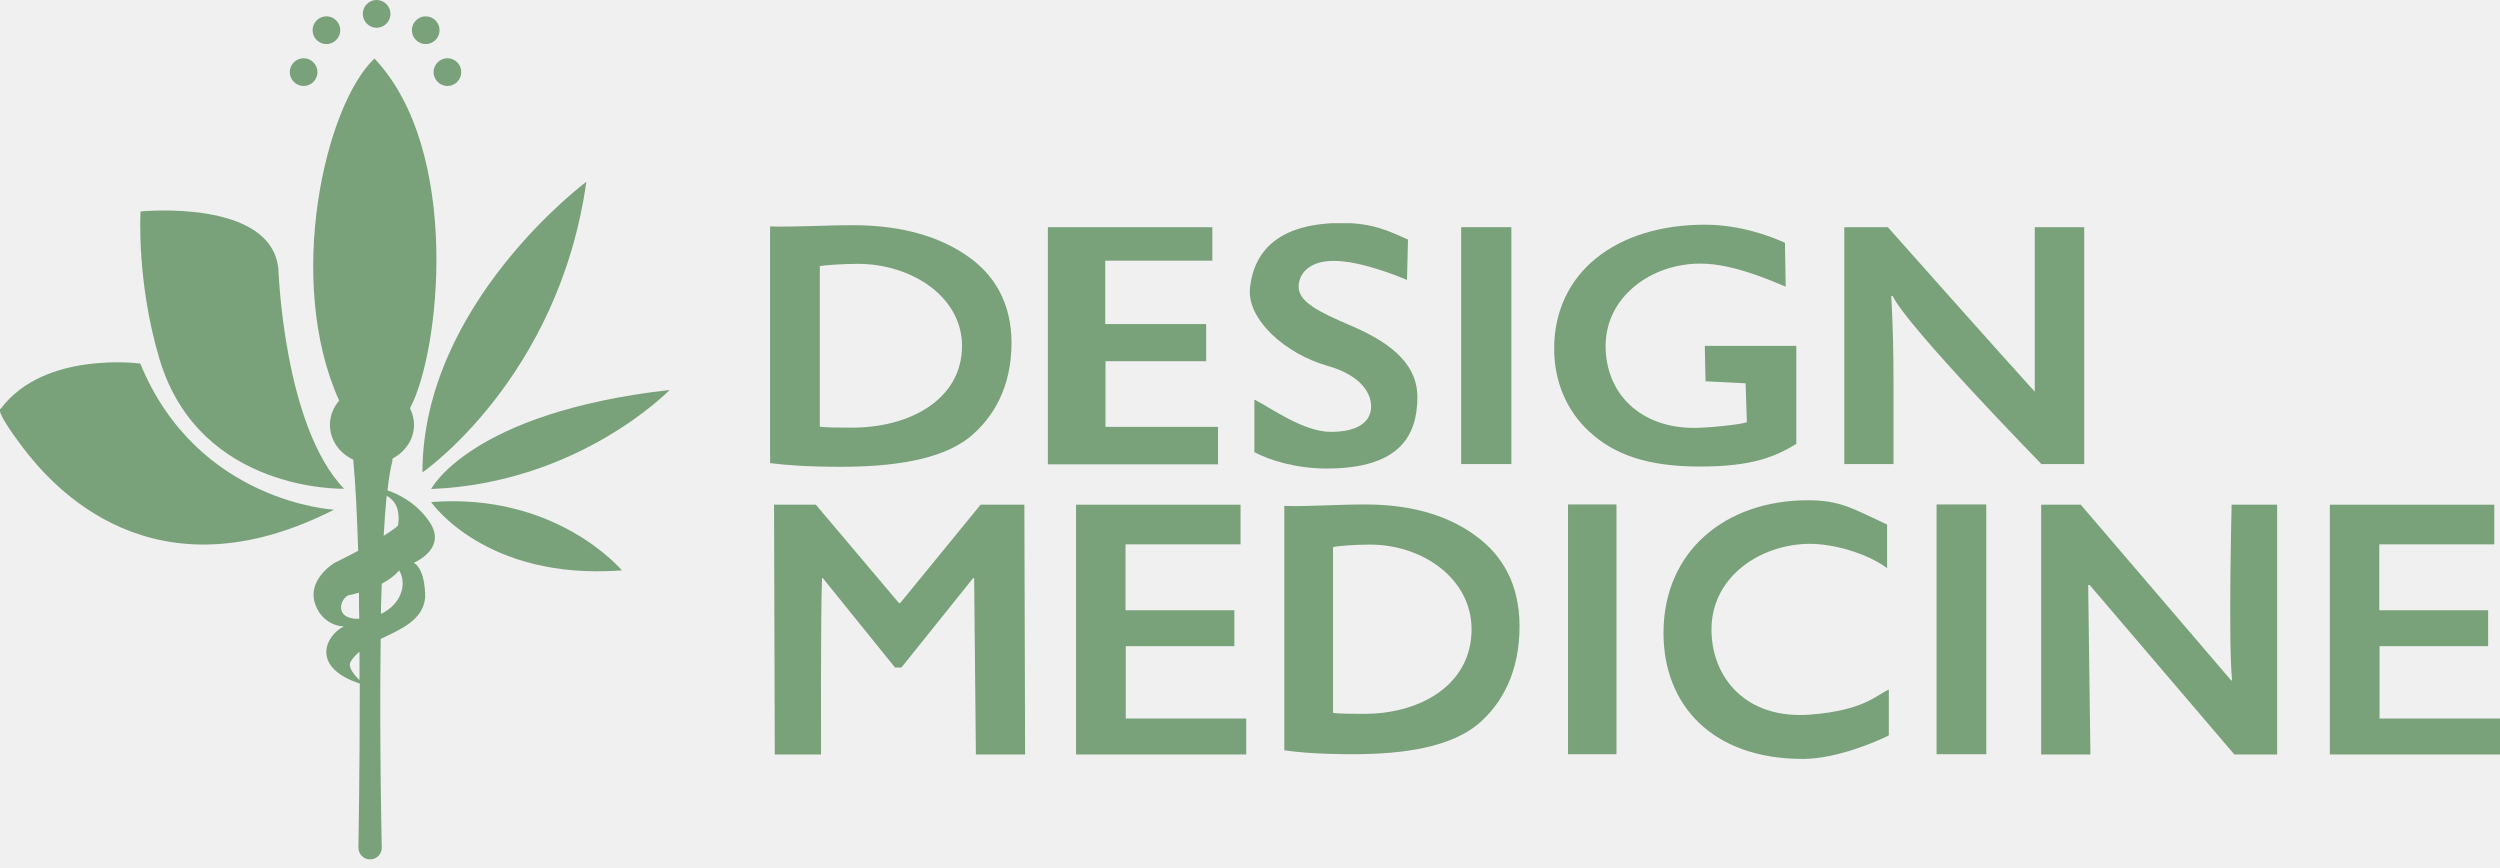
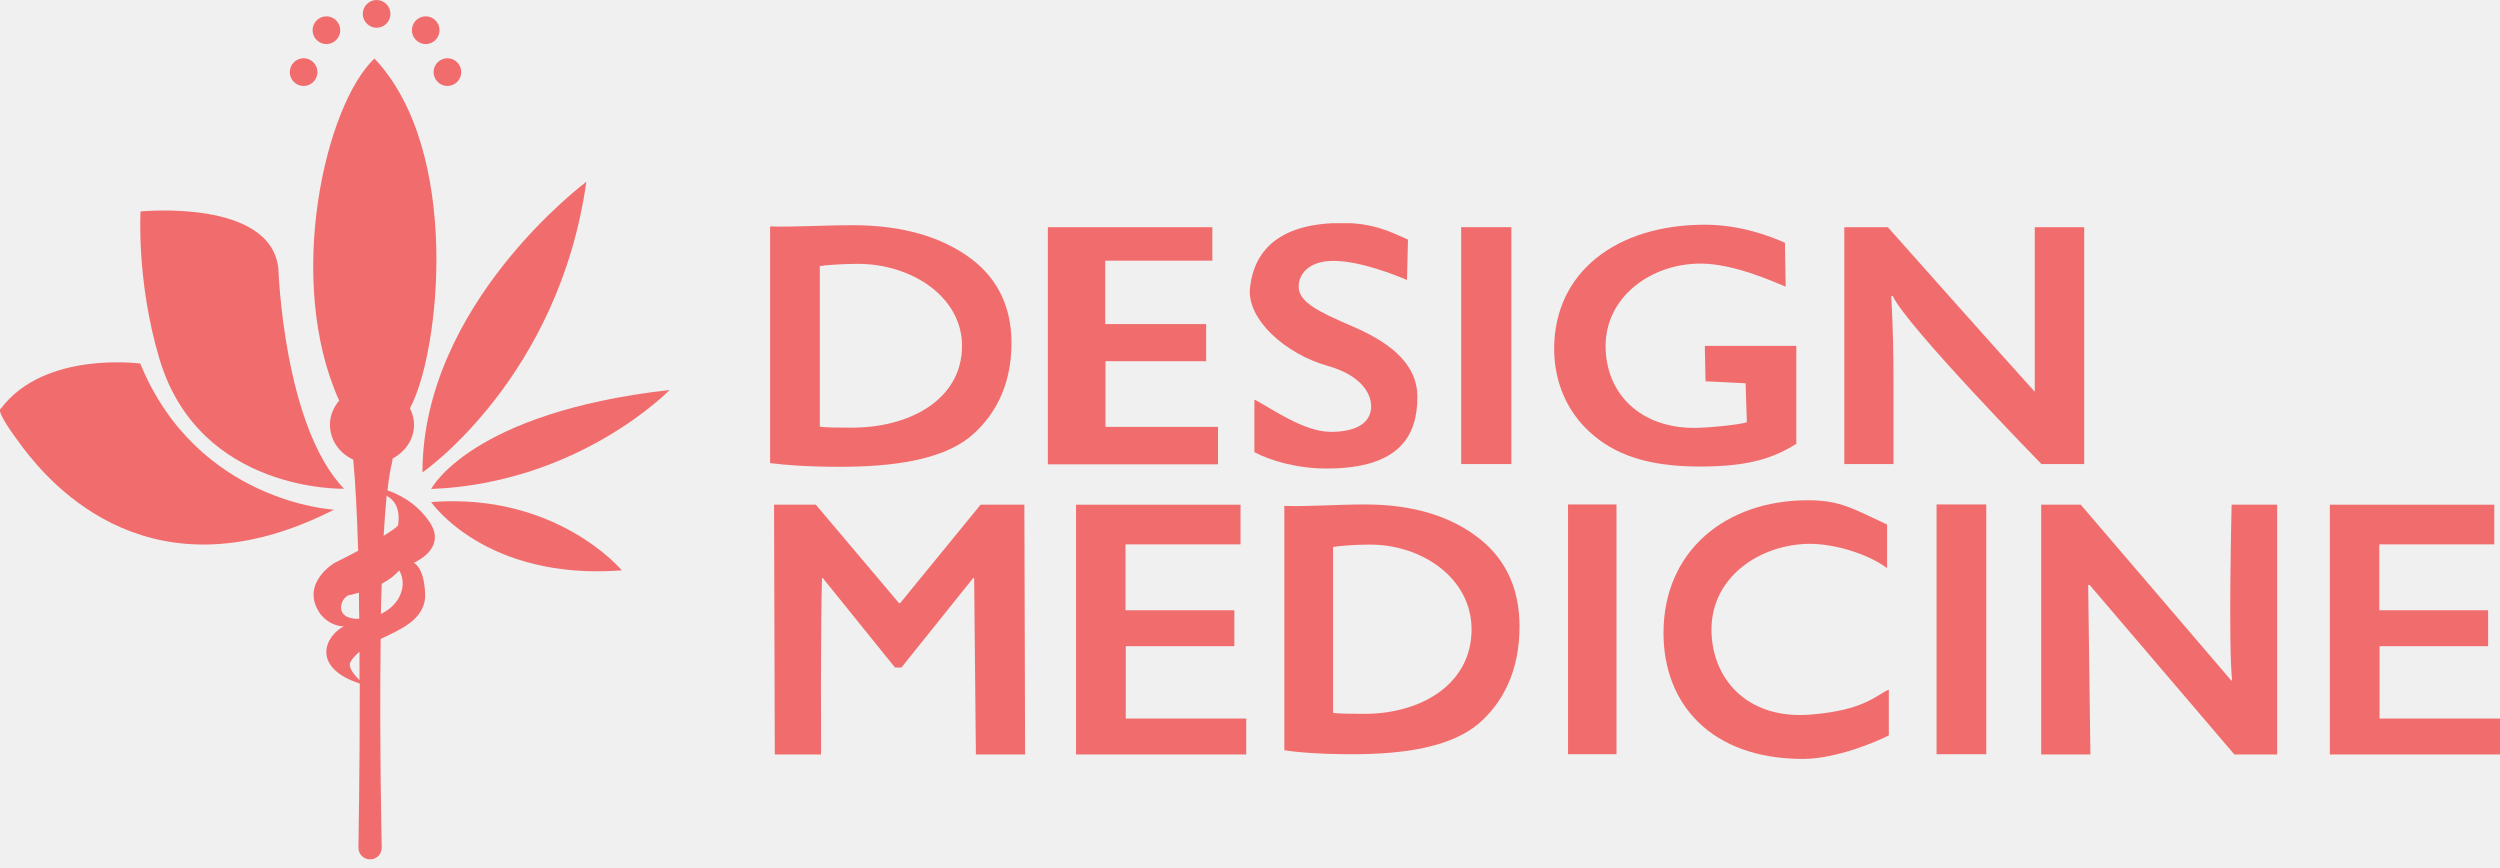
<svg xmlns="http://www.w3.org/2000/svg" width="173" height="60" viewBox="0 0 173 60" fill="none">
  <g clip-path="url(#clip0_1_49)">
-     <path d="M53.29 15.669C55.019 15.721 56.919 15.584 59.024 15.584C62.584 15.584 65.135 16.458 66.932 17.71C68.78 18.979 69.996 20.933 69.996 23.728C69.996 26.815 68.729 28.924 67.069 30.278C65.083 31.839 61.746 32.302 58.151 32.302C55.858 32.302 54.317 32.182 53.29 32.045V15.669ZM56.731 29.524C57.124 29.593 58.288 29.593 58.853 29.593C62.927 29.627 66.572 27.655 66.572 23.934C66.572 20.522 63.064 18.259 59.367 18.259C58.34 18.259 57.124 18.344 56.731 18.413V29.507V29.524Z" fill="#79A17A" />
-     <path d="M88.909 35.011C90.603 35.062 92.435 34.908 94.489 34.908C97.946 34.908 100.445 35.817 102.174 37.12C103.971 38.44 105.152 40.447 105.152 43.344C105.152 46.534 103.92 48.711 102.294 50.1C100.36 51.712 97.125 52.192 93.616 52.192C91.391 52.192 89.885 52.072 88.875 51.918V34.994L88.909 35.011ZM92.264 49.329C92.64 49.397 93.787 49.397 94.317 49.397C98.271 49.431 101.832 47.391 101.832 43.55C101.832 40.018 98.408 37.686 94.814 37.686C93.804 37.686 92.623 37.772 92.246 37.857V49.329H92.264Z" fill="#79A17A" />
-     <path d="M83.483 24.997H76.5V29.541H84.287V32.13H72.512V15.721H83.894V18.036H76.483V22.425H83.466V25.014L83.483 24.997Z" fill="#79A17A" />
-     <path d="M86.855 27.672C87.967 28.255 90.227 29.884 92.092 29.884C93.958 29.884 94.882 29.198 94.882 28.118C94.882 27.158 94.112 25.957 91.887 25.323C88.909 24.483 86.29 22.082 86.496 19.956C86.786 17.127 88.772 15.429 92.88 15.429C95.071 15.429 96.269 16.064 97.433 16.578L97.364 19.373C96.628 19.064 94.146 18.053 92.281 18.053C90.535 18.053 89.867 18.996 89.867 19.836C89.867 20.899 91.237 21.568 93.462 22.528C95.79 23.523 98.083 24.946 98.083 27.466C98.083 30.107 96.902 32.422 91.801 32.422C89.713 32.422 87.865 31.856 86.803 31.29V27.689L86.855 27.672Z" fill="#79A17A" />
-     <path d="M104.587 15.721V32.113H101.113V15.721H104.587Z" fill="#79A17A" />
-     <path d="M124.322 30.707C122.833 31.616 121.241 32.285 117.63 32.285C114.018 32.285 111.707 31.462 109.996 29.884C108.421 28.444 107.548 26.403 107.548 24.14C107.548 18.859 111.827 15.549 117.989 15.549C120.454 15.549 122.576 16.372 123.518 16.801L123.569 19.836C122.491 19.39 119.889 18.241 117.681 18.241C114.189 18.241 111.108 20.59 111.108 23.934C111.108 27.278 113.556 29.61 117.219 29.61C118.263 29.61 120.522 29.37 120.882 29.215L120.796 26.523L118.023 26.386L117.972 23.934H124.305V30.724L124.322 30.707Z" fill="#79A17A" />
-     <path d="M127.625 32.113V15.721H130.638C130.638 15.721 138.922 25.049 140.805 27.106C140.805 27.106 140.805 23.18 140.805 20.882V15.721H144.228V32.113H141.267C141.267 32.113 131.939 22.562 130.98 20.488H130.877C130.997 22.854 131.031 24.294 131.031 26.763V32.113H127.608H127.625Z" fill="#79A17A" />
-     <path d="M67.411 40.001H67.343L62.379 46.191H61.934L56.936 40.001H56.885C56.782 42.504 56.816 52.209 56.816 52.209H53.615L53.564 34.925H56.457L62.208 41.733H62.293L67.856 34.925H70.886L70.937 52.209H67.531L67.411 40.001Z" fill="#79A17A" />
-     <path d="M85.434 44.716H77.903V49.723H86.239V52.209H74.463V34.925H85.845V37.669H77.886V42.23H85.417V44.716H85.434Z" fill="#79A17A" />
-     <path d="M111.861 34.908V52.192H108.507V34.908H111.861Z" fill="#79A17A" />
-     <path d="M130.706 50.889C129.953 51.283 127.095 52.518 124.767 52.518C118.434 52.518 115.114 48.746 115.114 43.807C115.114 38.114 119.427 34.617 125.109 34.617C127.369 34.617 128.242 35.217 130.586 36.297V39.315C129.149 38.252 126.838 37.634 125.263 37.634C121.874 37.634 118.434 39.864 118.434 43.567C118.434 46.808 120.745 49.809 125.298 49.449C128.978 49.157 129.833 48.111 130.706 47.717V50.889Z" fill="#79A17A" />
-     <path d="M137.45 34.908V52.192H134.01V34.908H137.45Z" fill="#79A17A" />
-     <path d="M141.25 52.209V34.925H143.988L154.395 47.082H154.463C154.19 44.63 154.429 34.925 154.429 34.925H157.579V52.209H154.617L144.605 40.481H144.502L144.656 52.209H141.233H141.25Z" fill="#79A17A" />
-     <path d="M172.196 44.716H164.665V49.723H173V52.209H161.224V34.925H172.606V37.669H164.647V42.23H172.179V44.716H172.196Z" fill="#79A17A" />
+     <path d="M53.29 15.669C55.019 15.721 56.919 15.584 59.024 15.584C62.584 15.584 65.135 16.458 66.932 17.71C68.78 18.979 69.996 20.933 69.996 23.728C69.996 26.815 68.729 28.924 67.069 30.278C65.083 31.839 61.746 32.302 58.151 32.302C55.858 32.302 54.317 32.182 53.29 32.045V15.669ZM56.731 29.524C57.124 29.593 58.288 29.593 58.853 29.593C62.927 29.627 66.572 27.655 66.572 23.934C66.572 20.522 63.064 18.259 59.367 18.259C58.34 18.259 57.124 18.344 56.731 18.413V29.507V29.524Z" fill="#F16D6D" />
+     <path d="M88.909 35.011C90.603 35.062 92.435 34.908 94.489 34.908C97.946 34.908 100.445 35.817 102.174 37.12C103.971 38.44 105.152 40.447 105.152 43.344C105.152 46.534 103.92 48.711 102.294 50.1C100.36 51.712 97.125 52.192 93.616 52.192C91.391 52.192 89.885 52.072 88.875 51.918V34.994L88.909 35.011ZM92.264 49.329C92.64 49.397 93.787 49.397 94.317 49.397C98.271 49.431 101.832 47.391 101.832 43.55C101.832 40.018 98.408 37.686 94.814 37.686C93.804 37.686 92.623 37.772 92.246 37.857V49.329H92.264Z" fill="#F16D6D" />
+     <path d="M83.483 24.997H76.5V29.541H84.287V32.13H72.512V15.721H83.894V18.036H76.483V22.425H83.466V25.014L83.483 24.997Z" fill="#F16D6D" />
+     <path d="M86.855 27.672C87.967 28.255 90.227 29.884 92.092 29.884C93.958 29.884 94.882 29.198 94.882 28.118C94.882 27.158 94.112 25.957 91.887 25.323C88.909 24.483 86.29 22.082 86.496 19.956C86.786 17.127 88.772 15.429 92.88 15.429C95.071 15.429 96.269 16.064 97.433 16.578L97.364 19.373C96.628 19.064 94.146 18.053 92.281 18.053C90.535 18.053 89.867 18.996 89.867 19.836C89.867 20.899 91.237 21.568 93.462 22.528C95.79 23.523 98.083 24.946 98.083 27.466C98.083 30.107 96.902 32.422 91.801 32.422C89.713 32.422 87.865 31.856 86.803 31.29V27.689L86.855 27.672Z" fill="#F16D6D" />
+     <path d="M104.587 15.721V32.113H101.113V15.721H104.587Z" fill="#F16D6D" />
+     <path d="M124.322 30.707C122.833 31.616 121.241 32.285 117.63 32.285C114.018 32.285 111.707 31.462 109.996 29.884C108.421 28.444 107.548 26.403 107.548 24.14C107.548 18.859 111.827 15.549 117.989 15.549C120.454 15.549 122.576 16.372 123.518 16.801L123.569 19.836C122.491 19.39 119.889 18.241 117.681 18.241C114.189 18.241 111.108 20.59 111.108 23.934C111.108 27.278 113.556 29.61 117.219 29.61C118.263 29.61 120.522 29.37 120.882 29.215L120.796 26.523L118.023 26.386L117.972 23.934H124.305V30.724L124.322 30.707Z" fill="#F16D6D" />
+     <path d="M127.625 32.113V15.721H130.638C130.638 15.721 138.922 25.049 140.805 27.106C140.805 27.106 140.805 23.18 140.805 20.882V15.721H144.228V32.113H141.267C141.267 32.113 131.939 22.562 130.98 20.488H130.877C130.997 22.854 131.031 24.294 131.031 26.763V32.113H127.608H127.625Z" fill="#F16D6D" />
+     <path d="M67.411 40.001H67.343L62.379 46.191H61.934L56.936 40.001H56.885C56.782 42.504 56.816 52.209 56.816 52.209H53.615L53.564 34.925H56.457L62.208 41.733H62.293L67.856 34.925H70.886L70.937 52.209H67.531L67.411 40.001Z" fill="#F16D6D" />
+     <path d="M85.434 44.716H77.903V49.723H86.239V52.209H74.463V34.925H85.845V37.669H77.886V42.23H85.417V44.716H85.434Z" fill="#F16D6D" />
+     <path d="M111.861 34.908V52.192H108.507V34.908H111.861Z" fill="#F16D6D" />
+     <path d="M130.706 50.889C129.953 51.283 127.095 52.518 124.767 52.518C118.434 52.518 115.114 48.746 115.114 43.807C115.114 38.114 119.427 34.617 125.109 34.617C127.369 34.617 128.242 35.217 130.586 36.297V39.315C129.149 38.252 126.838 37.634 125.263 37.634C121.874 37.634 118.434 39.864 118.434 43.567C118.434 46.808 120.745 49.809 125.298 49.449C128.978 49.157 129.833 48.111 130.706 47.717V50.889Z" fill="#F16D6D" />
+     <path d="M137.45 34.908V52.192H134.01V34.908H137.45Z" fill="#F16D6D" />
+     <path d="M141.25 52.209V34.925H143.988L154.395 47.082H154.463C154.19 44.63 154.429 34.925 154.429 34.925H157.579V52.209H154.617L144.605 40.481H144.502L144.656 52.209H141.233H141.25Z" fill="#F16D6D" />
+     <path d="M172.196 44.716H164.665V49.723H173V52.209H161.224V34.925H172.606V37.669H164.647V42.23H172.179V44.716H172.196Z" fill="#F16D6D" />
  </g>
  <g clip-path="url(#clip1_1_49)">
-     <path d="M26.812 33.934C26.906 33.105 27.019 32.408 27.15 31.919C27.15 31.843 27.15 31.806 27.169 31.73C28.052 31.26 28.652 30.393 28.652 29.395C28.652 28.981 28.54 28.605 28.371 28.247C30.455 24.386 31.957 10.432 25.911 4.049C22.494 7.288 19.715 19.415 23.47 27.72C23.076 28.19 22.832 28.755 22.832 29.395C22.832 30.45 23.489 31.373 24.447 31.806C24.447 31.825 24.447 31.843 24.447 31.862C24.597 33.407 24.709 35.629 24.784 38.114C24.315 38.359 23.789 38.642 23.132 38.962C23.132 38.962 20.785 40.355 22.099 42.389C22.099 42.389 22.644 43.293 23.789 43.349C22.512 43.99 21.48 46.174 24.897 47.304C24.897 53.367 24.803 58.659 24.803 58.659C24.803 59.111 25.16 59.469 25.611 59.469C26.061 59.469 26.418 59.111 26.418 58.659C26.418 58.659 26.249 51.334 26.343 44.215C27.751 43.538 29.272 42.916 29.422 41.353C29.422 41.353 29.478 39.432 28.634 38.943C28.634 38.943 30.98 37.982 29.723 36.118C28.784 34.725 27.432 34.141 26.812 33.934ZM26.756 34.31C27.15 34.517 27.751 35.045 27.544 36.363C27.544 36.363 27.432 36.532 26.549 37.078C26.606 36.062 26.681 35.12 26.756 34.31ZM24.202 41.184C24.428 41.127 24.634 41.071 24.841 41.014C24.841 41.617 24.841 42.219 24.86 42.822C23.038 42.879 23.545 41.316 24.202 41.165V41.184ZM24.878 47.059C24.503 46.701 24.052 46.155 24.259 45.797C24.409 45.534 24.634 45.308 24.878 45.101C24.878 45.76 24.878 46.419 24.878 47.059ZM26.362 42.464C26.362 41.767 26.399 41.071 26.418 40.393C27.3 39.922 27.62 39.47 27.62 39.47C28.164 40.355 27.826 41.786 26.362 42.483V42.464Z" fill="#79A17A" />
-     <path d="M29.835 34.743C29.835 34.743 33.553 40.186 43.035 39.47C43.035 39.47 38.528 34.066 29.835 34.743Z" fill="#79A17A" />
-     <path d="M29.835 33.84C40.106 33.425 46.339 26.985 46.339 26.985C32.539 28.548 29.835 33.84 29.835 33.84Z" fill="#79A17A" />
-     <path d="M40.575 12.579C40.575 12.579 29.234 21.015 29.234 32.691C29.234 32.691 38.66 26.194 40.575 12.579Z" fill="#79A17A" />
-     <path d="M23.827 33.84C19.621 29.508 19.264 18.605 19.264 18.605C18.776 13.728 9.726 14.632 9.726 14.632C9.726 14.632 9.426 19.453 11.04 24.857C13.819 34.122 23.827 33.821 23.827 33.821V33.84Z" fill="#79A17A" />
-     <path d="M9.707 25.158C9.707 25.158 3.06 24.255 0.056 28.284C0.056 28.284 -0.488 28.228 1.558 30.94C3.605 33.651 10.571 41.654 23.113 35.271C23.113 35.271 13.65 34.781 9.707 25.158Z" fill="#79A17A" />
-     <path d="M30.004 4.99C30.004 5.518 30.436 5.951 30.962 5.951C31.488 5.951 31.919 5.518 31.919 4.99C31.919 4.463 31.488 4.03 30.962 4.03C30.436 4.03 30.004 4.463 30.004 4.99Z" fill="#79A17A" />
-     <path d="M29.46 3.051C29.985 3.051 30.417 2.618 30.417 2.09C30.417 1.563 29.985 1.13 29.46 1.13C28.934 1.13 28.502 1.563 28.502 2.09C28.502 2.618 28.934 3.051 29.46 3.051Z" fill="#79A17A" />
-     <path d="M26.061 1.921C26.587 1.921 27.019 1.488 27.019 0.96C27.019 0.433 26.587 0 26.061 0C25.535 0 25.104 0.433 25.104 0.96C25.104 1.488 25.535 1.921 26.061 1.921Z" fill="#79A17A" />
-     <path d="M22.588 3.051C23.113 3.051 23.545 2.618 23.545 2.09C23.545 1.563 23.113 1.13 22.588 1.13C22.062 1.13 21.63 1.563 21.63 2.09C21.63 2.618 22.062 3.051 22.588 3.051Z" fill="#79A17A" />
-     <path d="M21.01 5.951C21.536 5.951 21.968 5.518 21.968 4.99C21.968 4.463 21.536 4.03 21.01 4.03C20.485 4.03 20.053 4.463 20.053 4.99C20.053 5.518 20.485 5.951 21.01 5.951Z" fill="#79A17A" />
+     <path d="M26.812 33.934C26.906 33.105 27.019 32.408 27.15 31.919C27.15 31.843 27.15 31.806 27.169 31.73C28.052 31.26 28.652 30.393 28.652 29.395C28.652 28.981 28.54 28.605 28.371 28.247C30.455 24.386 31.957 10.432 25.911 4.049C22.494 7.288 19.715 19.415 23.47 27.72C23.076 28.19 22.832 28.755 22.832 29.395C22.832 30.45 23.489 31.373 24.447 31.806C24.447 31.825 24.447 31.843 24.447 31.862C24.597 33.407 24.709 35.629 24.784 38.114C24.315 38.359 23.789 38.642 23.132 38.962C23.132 38.962 20.785 40.355 22.099 42.389C22.099 42.389 22.644 43.293 23.789 43.349C22.512 43.99 21.48 46.174 24.897 47.304C24.897 53.367 24.803 58.659 24.803 58.659C24.803 59.111 25.16 59.469 25.611 59.469C26.061 59.469 26.418 59.111 26.418 58.659C26.418 58.659 26.249 51.334 26.343 44.215C27.751 43.538 29.272 42.916 29.422 41.353C29.422 41.353 29.478 39.432 28.634 38.943C28.634 38.943 30.98 37.982 29.723 36.118C28.784 34.725 27.432 34.141 26.812 33.934ZM26.756 34.31C27.15 34.517 27.751 35.045 27.544 36.363C27.544 36.363 27.432 36.532 26.549 37.078C26.606 36.062 26.681 35.12 26.756 34.31ZM24.202 41.184C24.428 41.127 24.634 41.071 24.841 41.014C24.841 41.617 24.841 42.219 24.86 42.822C23.038 42.879 23.545 41.316 24.202 41.165V41.184ZM24.878 47.059C24.503 46.701 24.052 46.155 24.259 45.797C24.409 45.534 24.634 45.308 24.878 45.101C24.878 45.76 24.878 46.419 24.878 47.059ZM26.362 42.464C26.362 41.767 26.399 41.071 26.418 40.393C27.3 39.922 27.62 39.47 27.62 39.47C28.164 40.355 27.826 41.786 26.362 42.483V42.464Z" fill="#F16D6D" />
+     <path d="M29.835 34.743C29.835 34.743 33.553 40.186 43.035 39.47C43.035 39.47 38.528 34.066 29.835 34.743Z" fill="#F16D6D" />
+     <path d="M29.835 33.84C40.106 33.425 46.339 26.985 46.339 26.985C32.539 28.548 29.835 33.84 29.835 33.84Z" fill="#F16D6D" />
+     <path d="M40.575 12.579C40.575 12.579 29.234 21.015 29.234 32.691C29.234 32.691 38.66 26.194 40.575 12.579Z" fill="#F16D6D" />
+     <path d="M23.827 33.84C19.621 29.508 19.264 18.605 19.264 18.605C18.776 13.728 9.726 14.632 9.726 14.632C9.726 14.632 9.426 19.453 11.04 24.857C13.819 34.122 23.827 33.821 23.827 33.821V33.84Z" fill="#F16D6D" />
+     <path d="M9.707 25.158C9.707 25.158 3.06 24.255 0.056 28.284C0.056 28.284 -0.488 28.228 1.558 30.94C3.605 33.651 10.571 41.654 23.113 35.271C23.113 35.271 13.65 34.781 9.707 25.158Z" fill="#F16D6D" />
+     <path d="M30.004 4.99C30.004 5.518 30.436 5.951 30.962 5.951C31.488 5.951 31.919 5.518 31.919 4.99C31.919 4.463 31.488 4.03 30.962 4.03C30.436 4.03 30.004 4.463 30.004 4.99Z" fill="#F16D6D" />
+     <path d="M29.46 3.051C29.985 3.051 30.417 2.618 30.417 2.09C30.417 1.563 29.985 1.13 29.46 1.13C28.934 1.13 28.502 1.563 28.502 2.09C28.502 2.618 28.934 3.051 29.46 3.051Z" fill="#F16D6D" />
+     <path d="M26.061 1.921C26.587 1.921 27.019 1.488 27.019 0.96C27.019 0.433 26.587 0 26.061 0C25.535 0 25.104 0.433 25.104 0.96C25.104 1.488 25.535 1.921 26.061 1.921Z" fill="#F16D6D" />
+     <path d="M22.588 3.051C23.113 3.051 23.545 2.618 23.545 2.09C23.545 1.563 23.113 1.13 22.588 1.13C22.062 1.13 21.63 1.563 21.63 2.09C21.63 2.618 22.062 3.051 22.588 3.051Z" fill="#F16D6D" />
+     <path d="M21.01 5.951C21.536 5.951 21.968 5.518 21.968 4.99C21.968 4.463 21.536 4.03 21.01 4.03C20.485 4.03 20.053 4.463 20.053 4.99C20.053 5.518 20.485 5.951 21.01 5.951Z" fill="#F16D6D" />
  </g>
  <defs>
    <clipPath id="clip0_1_49">
      <rect width="119.71" height="37.071" fill="white" transform="translate(53.2903 15.4464)" />
    </clipPath>
    <clipPath id="clip1_1_49">
      <rect width="46.339" height="59.469" fill="white" />
    </clipPath>
  </defs>
</svg>
